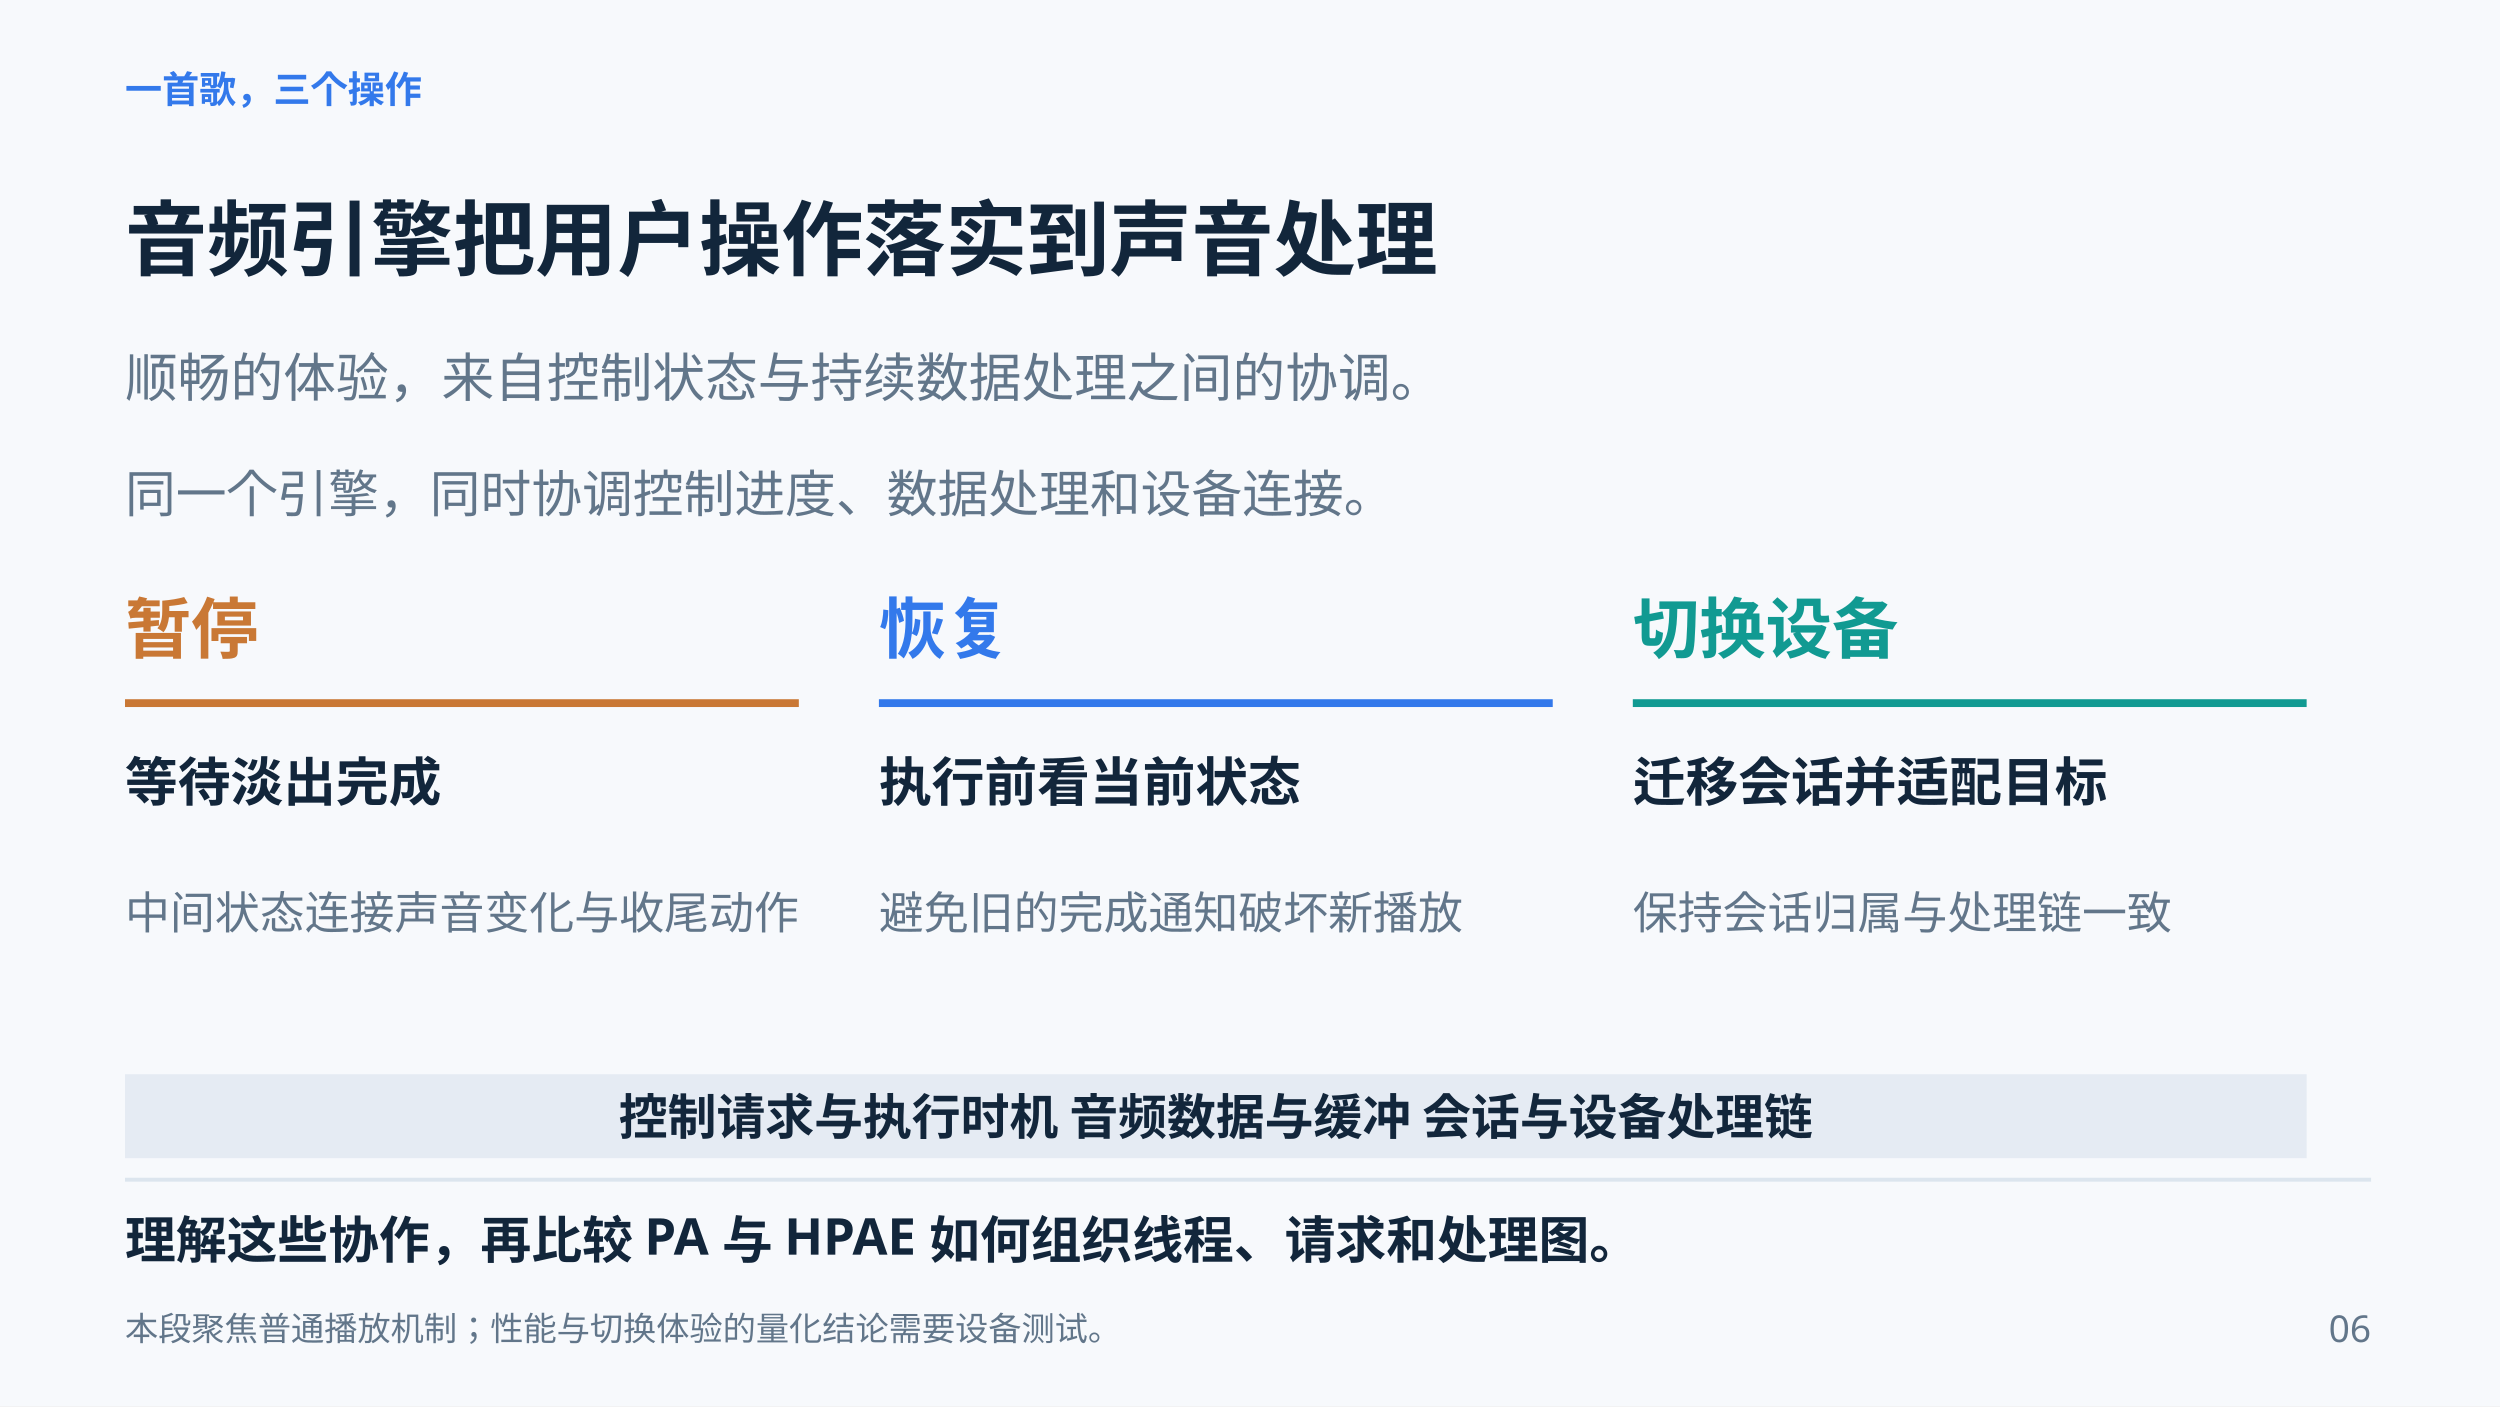
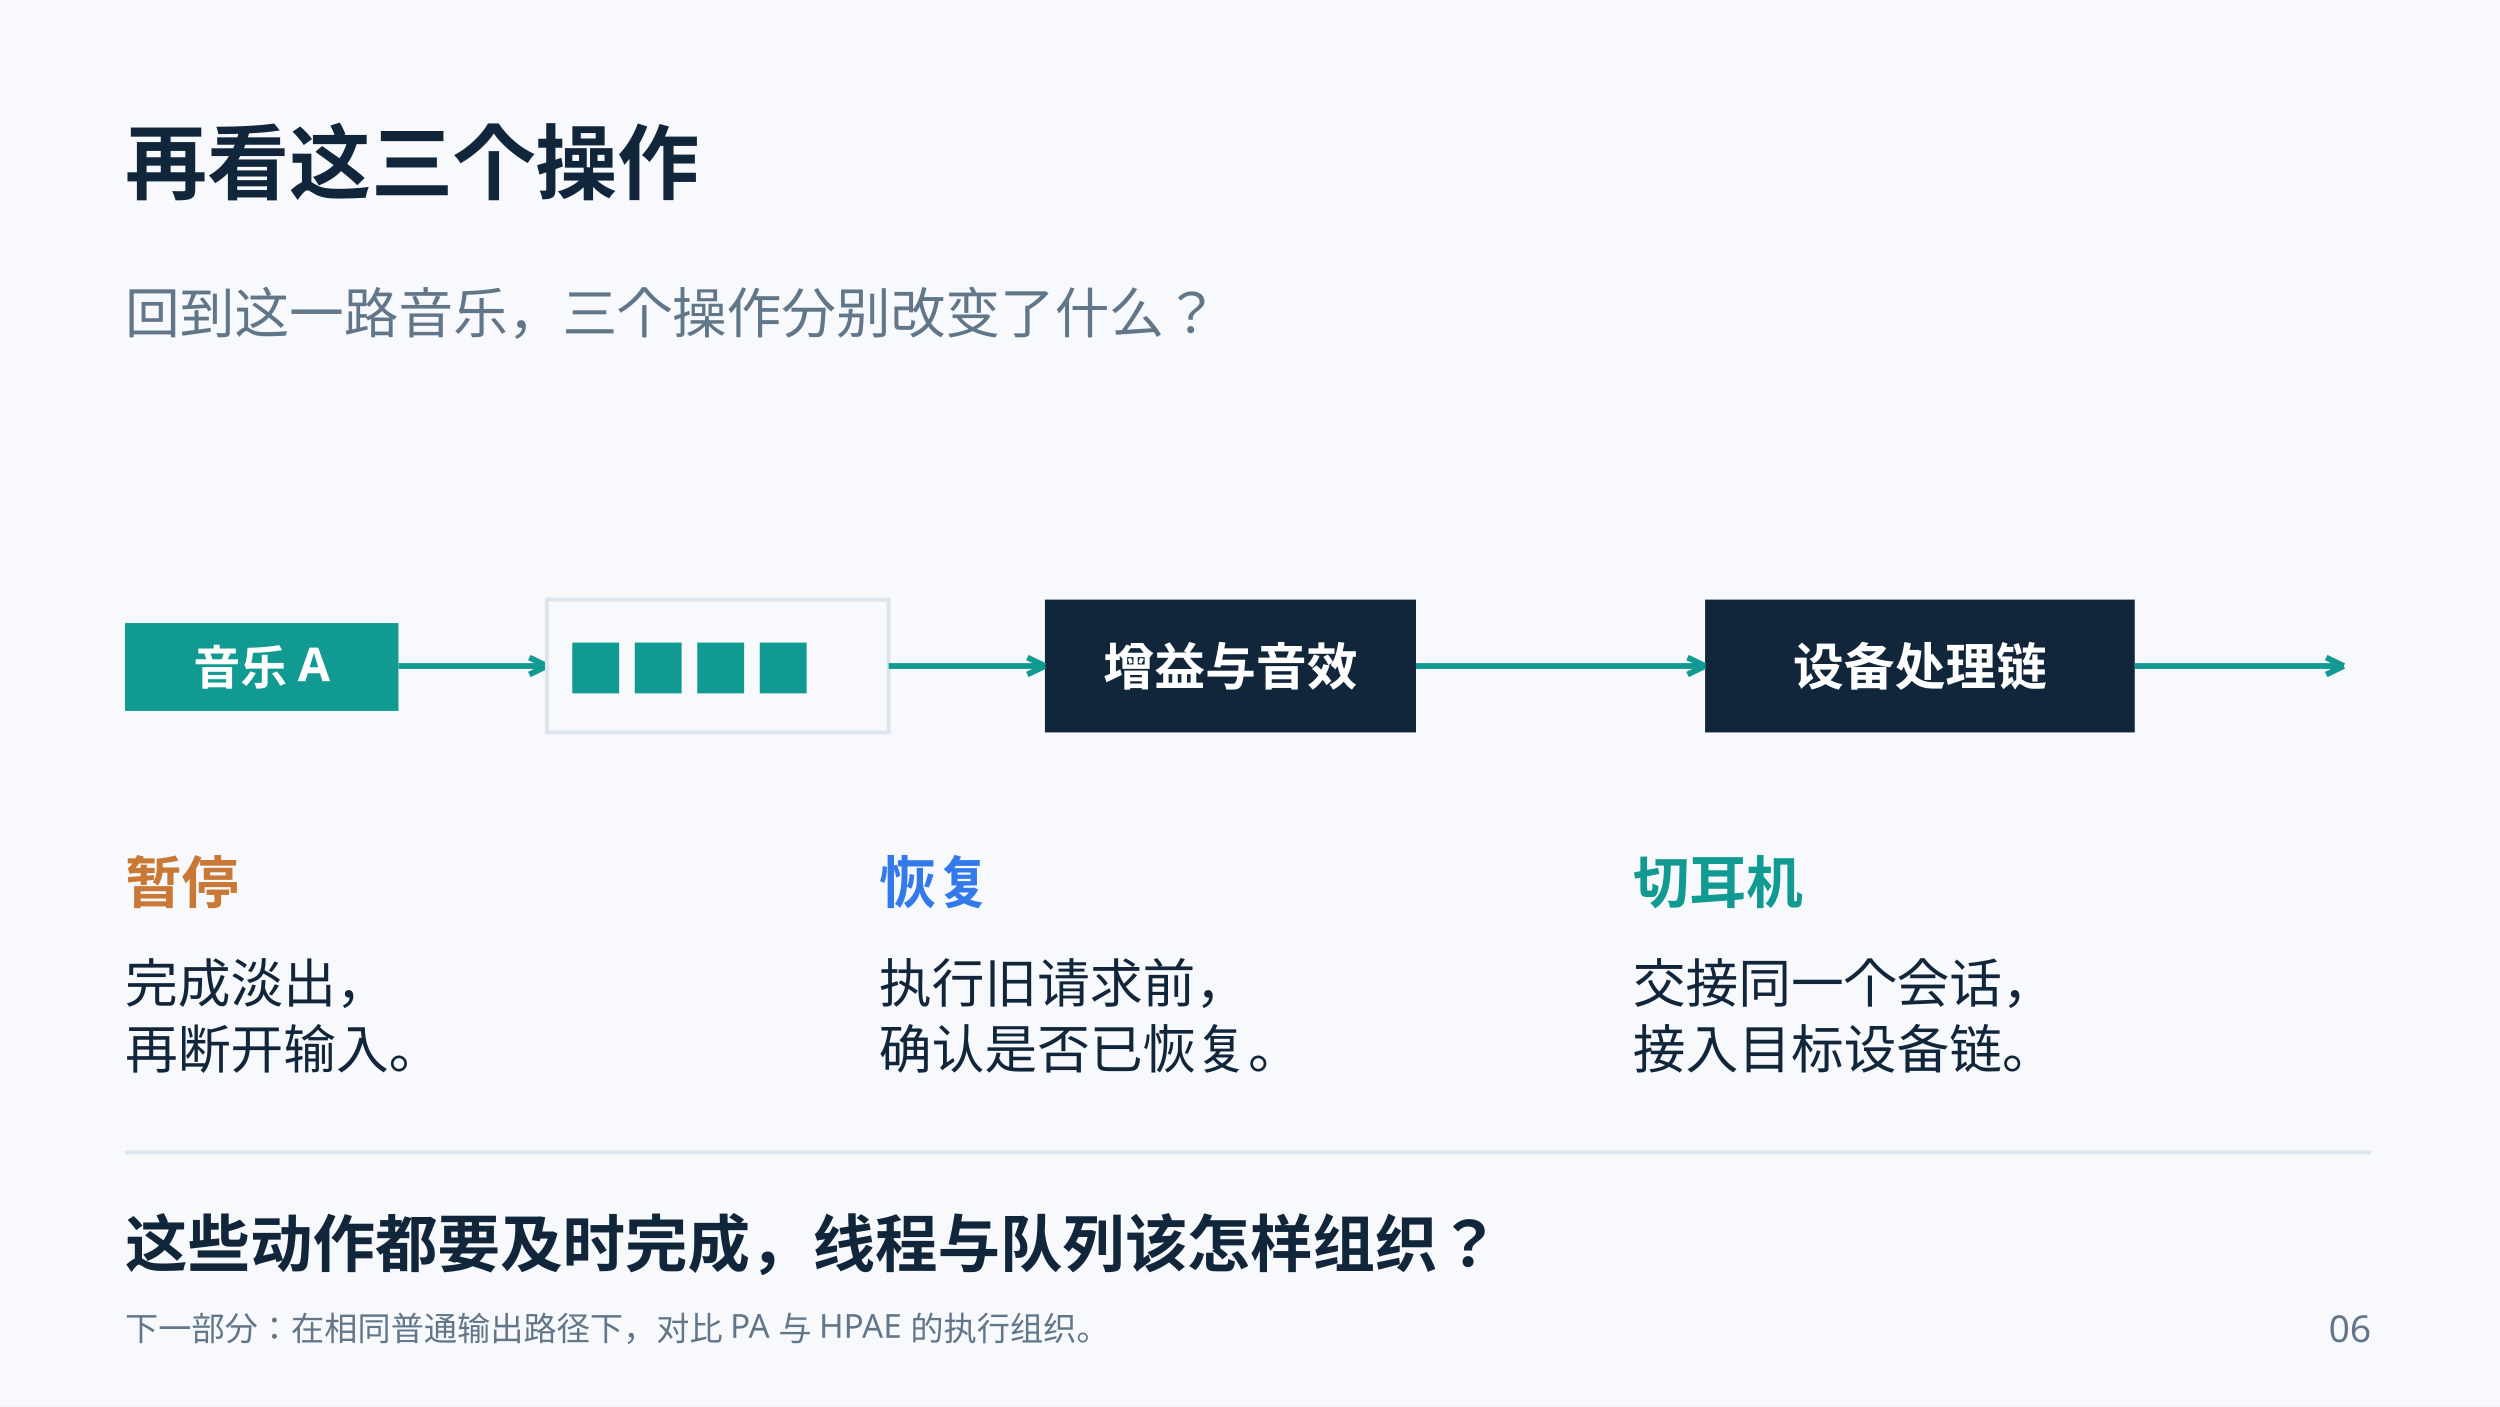
<svg xmlns="http://www.w3.org/2000/svg" width="1280" height="720" viewBox="0 0 1280 720">
  <rect width="1280" height="720" fill="#F7F9FC" />
-   <rect x="64" y="30" width="1150" height="31" fill="none" stroke="none" stroke-width="0" />
-   <text x="64" y="52.625" fill="#3379EB" font-family="Microsoft YaHei, sans-serif" font-size="19" font-weight="700" text-anchor="start">一首歌，三个操作</text>
-   <rect x="64" y="87" width="1150" height="70" fill="none" stroke="none" stroke-width="0" />
-   <text x="64" y="137.75" fill="#12263B" font-family="Microsoft YaHei, sans-serif" font-size="42" font-weight="700" text-anchor="start">音频引擎把用户操作落实到声音处理</text>
-   <rect x="64" y="169" width="1150" height="48" fill="none" stroke="none" stroke-width="0" />
-   <text x="64" y="203.125" fill="#62768A" font-family="Microsoft YaHei, sans-serif" font-size="27" font-weight="400" text-anchor="start">顺畅的体验，来自控制状态与持续数据处理之间的协调。</text>
-   <rect x="64" y="235" width="1140" height="35" fill="none" stroke="none" stroke-width="0" />
-   <text x="64" y="262.25" fill="#62768A" font-family="Microsoft YaHei, sans-serif" font-size="26" font-weight="400" text-anchor="start">同一个引擎，同时协调控制进度、数据处理和设备连接。</text>
-   <rect x="64" y="299" width="350" height="45" fill="none" stroke="none" stroke-width="0" />
-   <text x="64" y="334.25" fill="#C97835" font-family="Microsoft YaHei, sans-serif" font-size="34" font-weight="700" text-anchor="start">暂停</text>
-   <line x1="64" y1="360" x2="409" y2="360" stroke="#C97835" stroke-width="4" />
-   <rect x="64" y="382" width="350" height="36" fill="none" stroke="none" stroke-width="0" />
-   <text x="64" y="410.125" fill="#12263B" font-family="Microsoft YaHei, sans-serif" font-size="27" font-weight="700" text-anchor="start">等待淡出完成</text>
-   <rect x="64" y="433" width="345" height="68" fill="none" stroke="none" stroke-width="0" />
-   <text x="64" y="475.625" fill="#62768A" font-family="Microsoft YaHei, sans-serif" font-size="23" font-weight="400" text-anchor="start">中间状态连接声音变化与收尾动作</text>
-   <rect x="450" y="299" width="350" height="45" fill="none" stroke="none" stroke-width="0" />
-   <text x="450" y="334.25" fill="#3379EB" font-family="Microsoft YaHei, sans-serif" font-size="34" font-weight="700" text-anchor="start">恢复</text>
-   <line x1="450" y1="360" x2="795" y2="360" stroke="#3379EB" stroke-width="4" />
-   <rect x="450" y="382" width="350" height="36" fill="none" stroke="none" stroke-width="0" />
-   <text x="450" y="410.125" fill="#12263B" font-family="Microsoft YaHei, sans-serif" font-size="27" font-weight="700" text-anchor="start">执行前看当前状态</text>
-   <rect x="450" y="433" width="345" height="68" fill="none" stroke="none" stroke-width="0" />
-   <text x="450" y="475.625" fill="#62768A" font-family="Microsoft YaHei, sans-serif" font-size="23" font-weight="400" text-anchor="start">避免旧的完成通知破坏新播放</text>
-   <rect x="836" y="299" width="350" height="45" fill="none" stroke="none" stroke-width="0" />
-   <text x="836" y="334.25" fill="#119A92" font-family="Microsoft YaHei, sans-serif" font-size="34" font-weight="700" text-anchor="start">切换设备</text>
-   <line x1="836" y1="360" x2="1181" y2="360" stroke="#119A92" stroke-width="4" />
-   <rect x="836" y="382" width="350" height="36" fill="none" stroke="none" stroke-width="0" />
-   <text x="836" y="410.125" fill="#12263B" font-family="Microsoft YaHei, sans-serif" font-size="27" font-weight="700" text-anchor="start">迁移会话并适配目标</text>
-   <rect x="836" y="433" width="345" height="68" fill="none" stroke="none" stroke-width="0" />
-   <text x="836" y="475.625" fill="#62768A" font-family="Microsoft YaHei, sans-serif" font-size="23" font-weight="400" text-anchor="start">保持会话归属与处理链一致</text>
-   <rect x="64" y="550" width="1117" height="43" fill="#E5EBF3" stroke="none" stroke-width="0" />
-   <rect x="75" y="550" width="1095" height="43" fill="none" stroke="none" stroke-width="0" />
-   <text x="622.5" y="580.875" fill="#12263B" font-family="Microsoft YaHei, sans-serif" font-size="25" font-weight="700" text-anchor="middle">控制请求与执行时机        音频数据与缓冲        会话与设备处理链</text>
-   <line x1="64" y1="604" x2="1214" y2="604" stroke="#DCE5EE" stroke-width="2" />
-   <rect x="64" y="617" width="1140" height="35" fill="none" stroke="none" stroke-width="0" />
-   <text x="64" y="644.25" fill="#12263B" font-family="Microsoft YaHei, sans-serif" font-size="26" font-weight="700" text-anchor="start">理解这些协作，再比较 PA 与 HPAE 如何组织线程、请求和处理图。</text>
+   <rect x="64" y="48" width="1150" height="70" fill="none" stroke="none" stroke-width="0" />
+   <text x="64" y="98.75" fill="#12263B" font-family="Microsoft YaHei, sans-serif" font-size="42" font-weight="700" text-anchor="start">再看这三个操作</text>
+   <rect x="64" y="140" width="1140" height="40" fill="none" stroke="none" stroke-width="0" />
+   <text x="64" y="170.5" fill="#62768A" font-family="Microsoft YaHei, sans-serif" font-size="28" font-weight="400" text-anchor="start">回到这一路音乐，三个操作分别改变了什么？</text>
+   <rect x="64" y="319" width="140" height="45" fill="#119A92" stroke="none" stroke-width="0" />
+   <rect x="76" y="325" width="116" height="33" fill="none" stroke="none" stroke-width="0" />
+   <text x="134" y="350.5" fill="#FFFFFF" font-family="Microsoft YaHei, sans-serif" font-size="24" font-weight="700" text-anchor="middle">音乐 A</text>
+   <line x1="204" y1="341" x2="280" y2="341" stroke="#119A92" stroke-width="3" />
+   <line x1="270.996" y1="345.35" x2="280" y2="341" stroke="#119A92" stroke-width="3" />
+   <line x1="270.996" y1="336.65" x2="280" y2="341" stroke="#119A92" stroke-width="3" />
+   <rect x="280" y="307" width="175" height="68" fill="none" stroke="#DCE5EE" stroke-width="2" />
+   <rect x="293" y="329" width="24" height="26" fill="#119A92" stroke="none" stroke-width="0" />
+   <rect x="325" y="329" width="24" height="26" fill="#119A92" stroke="none" stroke-width="0" />
+   <rect x="357" y="329" width="24" height="26" fill="#119A92" stroke="none" stroke-width="0" />
+   <rect x="389" y="329" width="24" height="26" fill="#119A92" stroke="none" stroke-width="0" />
+   <rect x="535" y="307" width="190" height="68" fill="#12263B" stroke="none" stroke-width="0" />
+   <rect x="547" y="313" width="166" height="56" fill="none" stroke="none" stroke-width="0" />
+   <text x="630" y="350.75" fill="#FFFFFF" font-family="Microsoft YaHei, sans-serif" font-size="26" font-weight="700" text-anchor="middle">增益与音效</text>
+   <rect x="873" y="307" width="220" height="68" fill="#12263B" stroke="none" stroke-width="0" />
+   <rect x="885" y="313" width="196" height="56" fill="none" stroke="none" stroke-width="0" />
+   <text x="983" y="350.75" fill="#FFFFFF" font-family="Microsoft YaHei, sans-serif" font-size="26" font-weight="700" text-anchor="middle">设备处理链</text>
+   <line x1="455" y1="341" x2="535" y2="341" stroke="#119A92" stroke-width="3" />
+   <line x1="525.996" y1="345.35" x2="535" y2="341" stroke="#119A92" stroke-width="3" />
+   <line x1="525.996" y1="336.65" x2="535" y2="341" stroke="#119A92" stroke-width="3" />
+   <line x1="725" y1="341" x2="873" y2="341" stroke="#119A92" stroke-width="3" />
+   <line x1="863.996" y1="345.35" x2="873" y2="341" stroke="#119A92" stroke-width="3" />
+   <line x1="863.996" y1="336.65" x2="873" y2="341" stroke="#119A92" stroke-width="3" />
+   <line x1="1093" y1="341" x2="1200" y2="341" stroke="#119A92" stroke-width="3" />
+   <line x1="1190.996" y1="345.35" x2="1200" y2="341" stroke="#119A92" stroke-width="3" />
+   <line x1="1190.996" y1="336.65" x2="1200" y2="341" stroke="#119A92" stroke-width="3" />
+   <rect x="64" y="433" width="300" height="37" fill="none" stroke="none" stroke-width="0" />
+   <text x="64" y="462.375" fill="#C97835" font-family="Microsoft YaHei, sans-serif" font-size="29" font-weight="700" text-anchor="start">暂停</text>
+   <rect x="64" y="483" width="325" height="74" fill="none" stroke="none" stroke-width="0" />
+   <text x="64" y="513.25" fill="#12263B" font-family="Microsoft YaHei, sans-serif" font-size="27" font-weight="400" text-anchor="start">完成淡出，</text>
+   <text x="64" y="547" fill="#12263B" font-family="Microsoft YaHei, sans-serif" font-size="27" font-weight="400" text-anchor="start">再断开输入。</text>
+   <rect x="450" y="433" width="300" height="37" fill="none" stroke="none" stroke-width="0" />
+   <text x="450" y="462.375" fill="#3379EB" font-family="Microsoft YaHei, sans-serif" font-size="29" font-weight="700" text-anchor="start">恢复</text>
+   <rect x="450" y="483" width="325" height="74" fill="none" stroke="none" stroke-width="0" />
+   <text x="450" y="513.25" fill="#12263B" font-family="Microsoft YaHei, sans-serif" font-size="27" font-weight="400" text-anchor="start">执行旧请求前，</text>
+   <text x="450" y="547" fill="#12263B" font-family="Microsoft YaHei, sans-serif" font-size="27" font-weight="400" text-anchor="start">确认是否已恢复。</text>
+   <rect x="836" y="433" width="350" height="37" fill="none" stroke="none" stroke-width="0" />
+   <text x="836" y="462.375" fill="#119A92" font-family="Microsoft YaHei, sans-serif" font-size="29" font-weight="700" text-anchor="start">切耳机</text>
+   <rect x="836" y="483" width="350" height="74" fill="none" stroke="none" stroke-width="0" />
+   <text x="836" y="513.25" fill="#12263B" font-family="Microsoft YaHei, sans-serif" font-size="27" font-weight="400" text-anchor="start">交接同一个会话，</text>
+   <text x="836" y="547" fill="#12263B" font-family="Microsoft YaHei, sans-serif" font-size="27" font-weight="400" text-anchor="start">接入目标设备链。</text>
+   <line x1="64" y1="590" x2="1214" y2="590" stroke="#DCE5EE" stroke-width="2" />
+   <rect x="64" y="613" width="1140" height="47" fill="none" stroke="none" stroke-width="0" />
+   <text x="64" y="648.5" fill="#12263B" font-family="Microsoft YaHei, sans-serif" font-size="32" font-weight="700" text-anchor="start">这些动作都要及时完成，线程与队列该怎样组织？</text>
  <rect x="64" y="665" width="1070" height="30" fill="none" stroke="none" stroke-width="0" />
-   <text x="64" y="686.375" fill="#62768A" font-family="Microsoft YaHei, sans-serif" font-size="17" font-weight="400" text-anchor="start">本段聚焦普通播放机制；性能与切换体验的量化结论需要设备测试。</text>
+   <text x="64" y="686.375" fill="#62768A" font-family="Microsoft YaHei, sans-serif" font-size="17" font-weight="400" text-anchor="start">下一部分：在相同普通输出路径下，对比 PA 与 HPAE 的执行组织。</text>
  <rect x="1157" y="665" width="57" height="30" fill="none" stroke="none" stroke-width="0" />
  <text x="1214" y="687.125" fill="#62768A" font-family="Microsoft YaHei, sans-serif" font-size="19" font-weight="400" text-anchor="end">06</text>
</svg>
